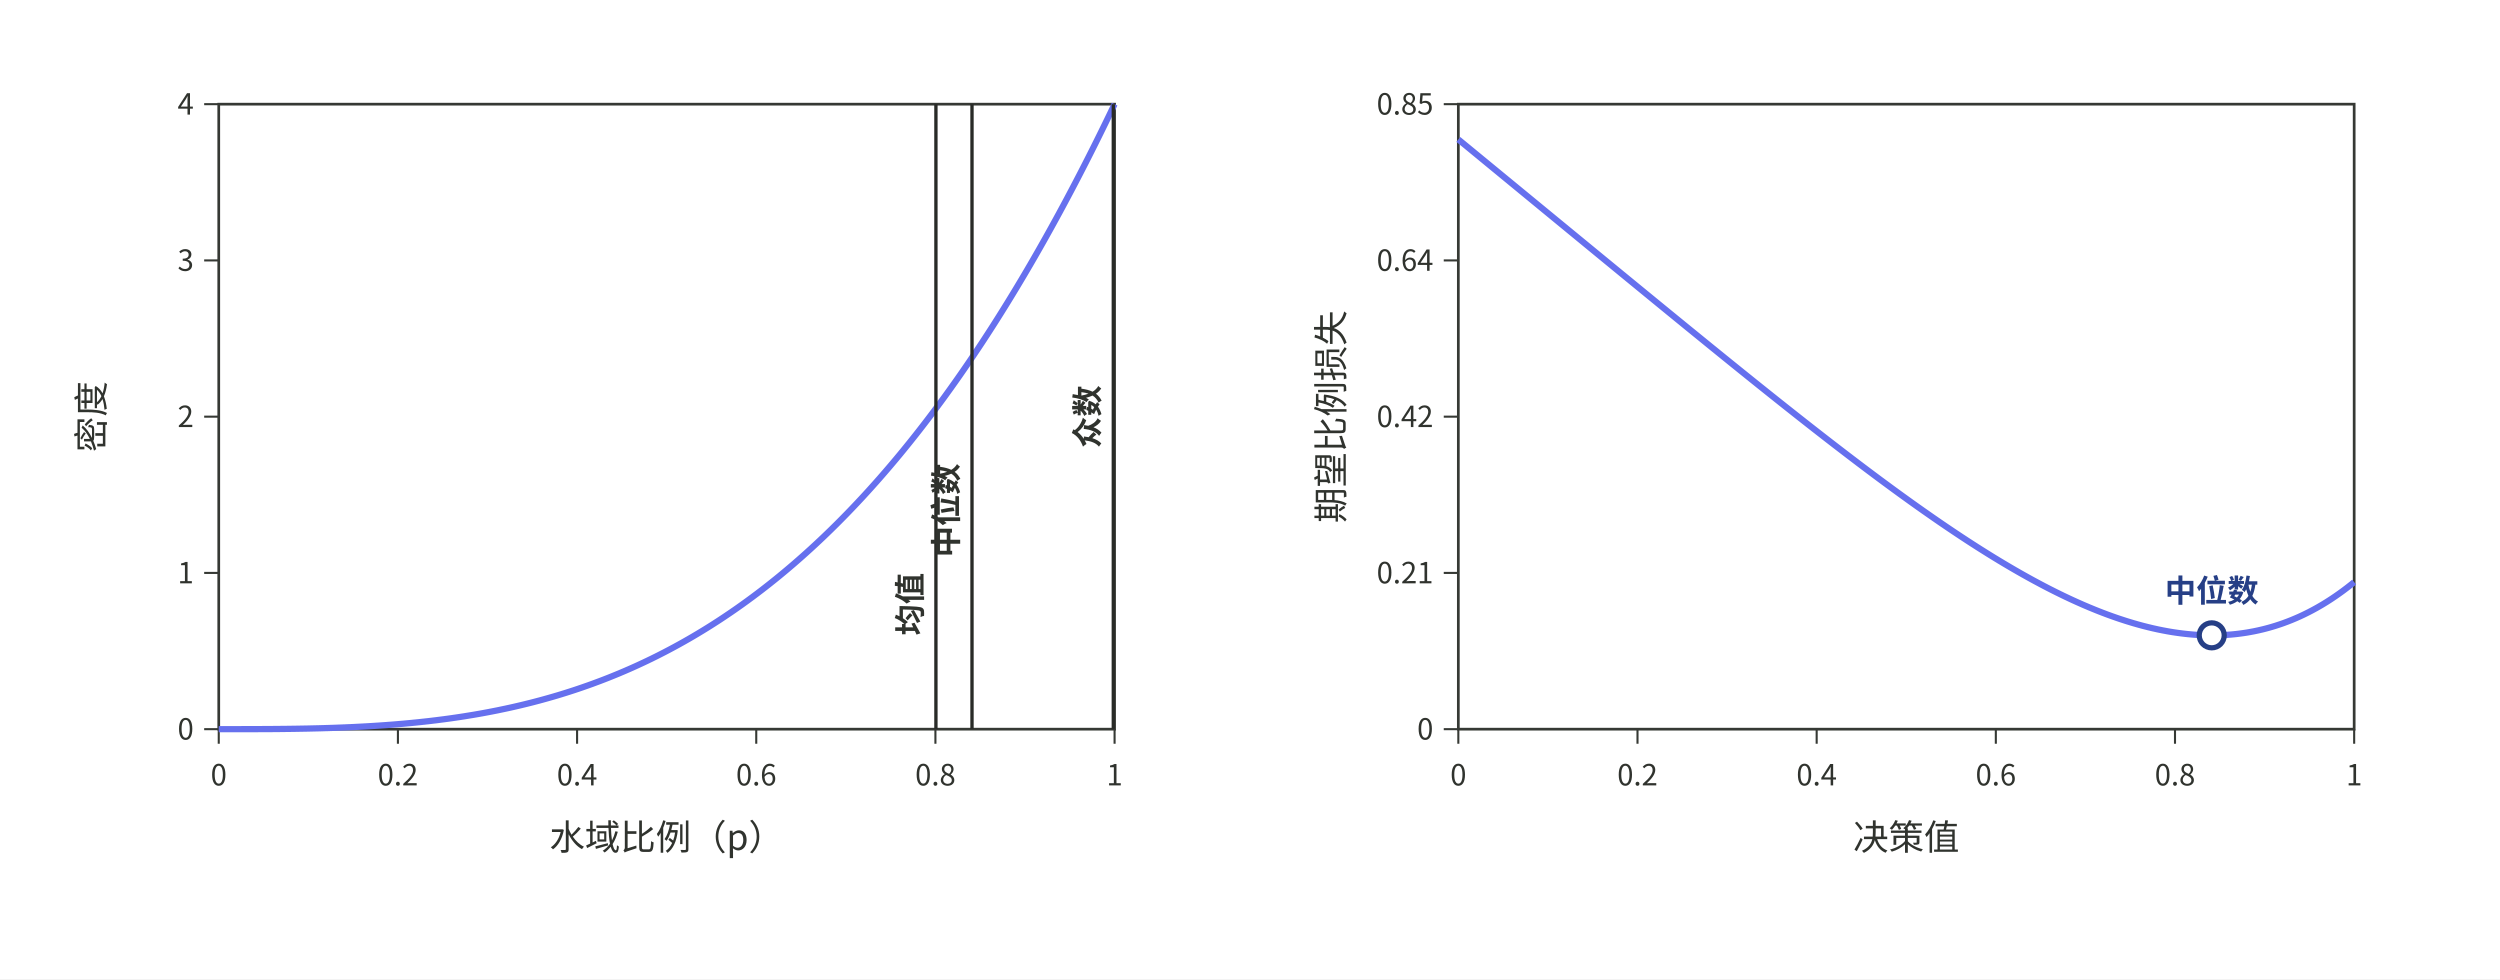
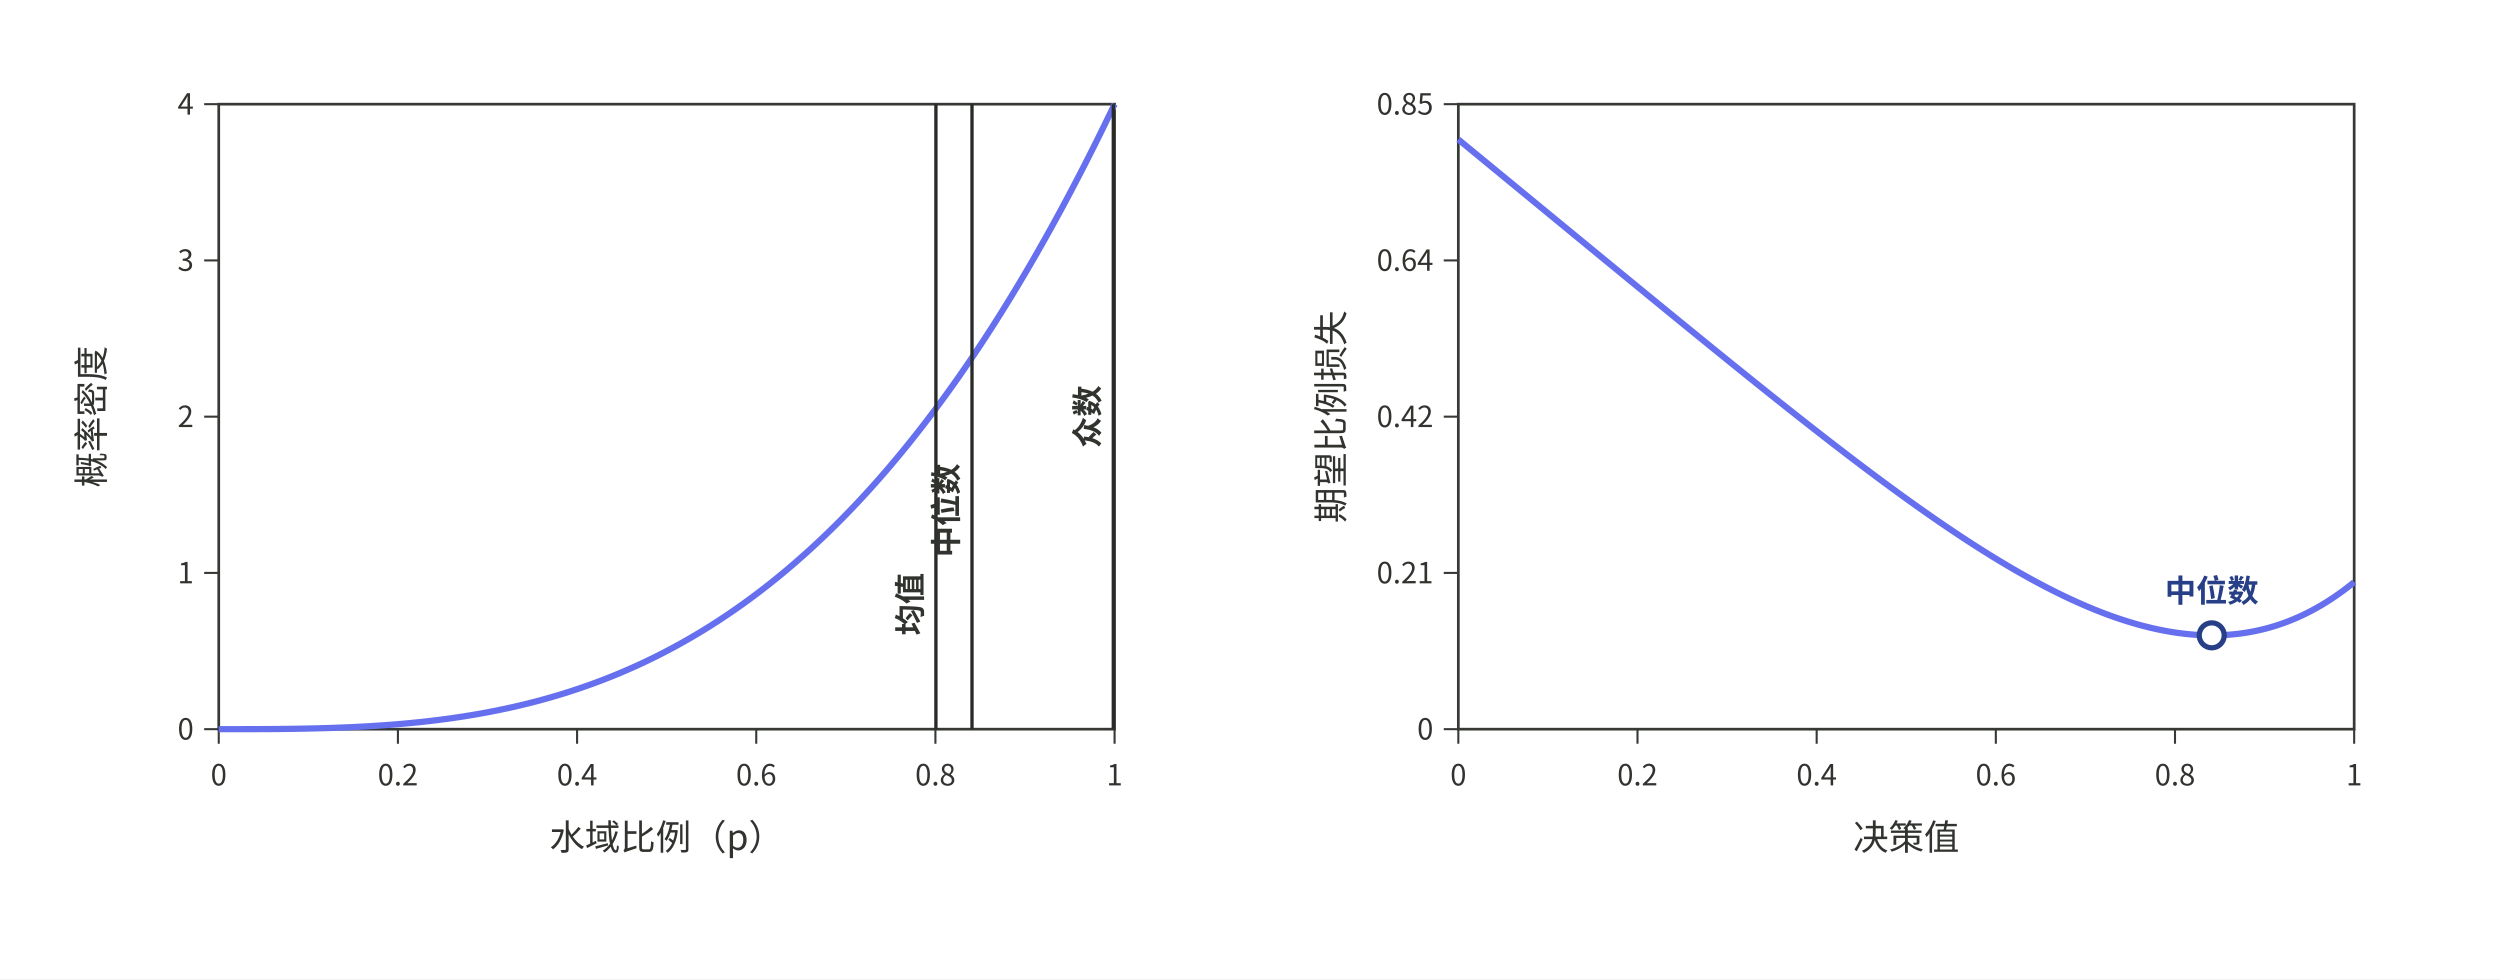
<svg xmlns="http://www.w3.org/2000/svg" width="1200" height="470" viewBox="0 0 1200 470" role="img">
  <rect width="100%" height="100%" fill="#ffffff" />
  <rect x="105" y="50" width="430" height="300" fill="#fff" stroke="#363934" stroke-width="1.3" />
  <line x1="105" y1="350" x2="105" y2="357" stroke="#363934" />
  <text x="105" y="377" text-anchor="middle" font-family="-apple-system,BlinkMacSystemFont,PingFang SC,Noto Sans CJK SC,sans-serif" font-size="14" fill="#30332e">0</text>
  <line x1="191" y1="350" x2="191" y2="357" stroke="#363934" />
  <text x="191" y="377" text-anchor="middle" font-family="-apple-system,BlinkMacSystemFont,PingFang SC,Noto Sans CJK SC,sans-serif" font-size="14" fill="#30332e">0.2</text>
  <line x1="277" y1="350" x2="277" y2="357" stroke="#363934" />
  <text x="277" y="377" text-anchor="middle" font-family="-apple-system,BlinkMacSystemFont,PingFang SC,Noto Sans CJK SC,sans-serif" font-size="14" fill="#30332e">0.4</text>
  <line x1="363" y1="350" x2="363" y2="357" stroke="#363934" />
  <text x="363" y="377" text-anchor="middle" font-family="-apple-system,BlinkMacSystemFont,PingFang SC,Noto Sans CJK SC,sans-serif" font-size="14" fill="#30332e">0.6</text>
  <line x1="449" y1="350" x2="449" y2="357" stroke="#363934" />
  <text x="449" y="377" text-anchor="middle" font-family="-apple-system,BlinkMacSystemFont,PingFang SC,Noto Sans CJK SC,sans-serif" font-size="14" fill="#30332e">0.8</text>
  <line x1="535" y1="350" x2="535" y2="357" stroke="#363934" />
  <text x="535" y="377" text-anchor="middle" font-family="-apple-system,BlinkMacSystemFont,PingFang SC,Noto Sans CJK SC,sans-serif" font-size="14" fill="#30332e">1</text>
  <line x1="98" y1="350" x2="105" y2="350" stroke="#363934" />
  <text x="93" y="355" text-anchor="end" font-family="-apple-system,BlinkMacSystemFont,PingFang SC,Noto Sans CJK SC,sans-serif" font-size="14" fill="#30332e">0</text>
  <line x1="98" y1="275" x2="105" y2="275" stroke="#363934" />
  <text x="93" y="280" text-anchor="end" font-family="-apple-system,BlinkMacSystemFont,PingFang SC,Noto Sans CJK SC,sans-serif" font-size="14" fill="#30332e">1</text>
  <line x1="98" y1="200" x2="105" y2="200" stroke="#363934" />
  <text x="93" y="205" text-anchor="end" font-family="-apple-system,BlinkMacSystemFont,PingFang SC,Noto Sans CJK SC,sans-serif" font-size="14" fill="#30332e">2</text>
  <line x1="98" y1="125" x2="105" y2="125" stroke="#363934" />
  <text x="93" y="130" text-anchor="end" font-family="-apple-system,BlinkMacSystemFont,PingFang SC,Noto Sans CJK SC,sans-serif" font-size="14" fill="#30332e">3</text>
  <line x1="98" y1="50" x2="105" y2="50" stroke="#363934" />
  <text x="93" y="55" text-anchor="end" font-family="-apple-system,BlinkMacSystemFont,PingFang SC,Noto Sans CJK SC,sans-serif" font-size="14" fill="#30332e">4</text>
  <text x="320" y="408" text-anchor="middle" font-family="-apple-system,BlinkMacSystemFont,PingFang SC,Noto Sans CJK SC,sans-serif" font-size="17" fill="#30332e">水域比例（p）</text>
-   <text x="50" y="200" transform="rotate(-90 50 200)" text-anchor="middle" font-family="-apple-system,BlinkMacSystemFont,PingFang SC,Noto Sans CJK SC,sans-serif" font-size="17" fill="#30332e">密度</text>
+   <text x="50" y="200" transform="rotate(-90 50 200)" text-anchor="middle" font-family="-apple-system,BlinkMacSystemFont,PingFang SC,Noto Sans CJK SC,sans-serif" font-size="17" fill="#30332e">概率密度</text>
  <path d="M105 350 L105.43 350 L105.86 350 L106.29 350 L106.72 350 L107.15 350 L107.58 350 L108.01 350 L108.44 350 L108.87 350 L109.3 350 L109.73 350 L110.16 350 L110.59 350 L111.02 350 L111.45 350 L111.88 350 L112.31 350 L112.74 350 L113.17 350 L113.6 350 L114.03 350 L114.46 350 L114.89 350 L115.32 350 L115.75 350 L116.18 349.99 L116.61 349.99 L117.04 349.99 L117.47 349.99 L117.9 349.99 L118.33 349.99 L118.76 349.99 L119.19 349.99 L119.62 349.99 L120.05 349.99 L120.48 349.99 L120.91 349.98 L121.34 349.98 L121.77 349.98 L122.2 349.98 L122.63 349.98 L123.06 349.98 L123.49 349.98 L123.92 349.97 L124.35 349.97 L124.78 349.97 L125.21 349.97 L125.64 349.97 L126.07 349.96 L126.5 349.96 L126.93 349.96 L127.36 349.96 L127.79 349.96 L128.22 349.95 L128.65 349.95 L129.08 349.95 L129.51 349.94 L129.94 349.94 L130.37 349.94 L130.8 349.94 L131.23 349.93 L131.66 349.93 L132.09 349.92 L132.52 349.92 L132.95 349.92 L133.38 349.91 L133.81 349.91 L134.24 349.91 L134.67 349.9 L135.1 349.9 L135.53 349.89 L135.96 349.89 L136.39 349.88 L136.82 349.88 L137.25 349.87 L137.68 349.87 L138.11 349.86 L138.54 349.86 L138.97 349.85 L139.4 349.85 L139.83 349.84 L140.26 349.83 L140.69 349.83 L141.12 349.82 L141.55 349.82 L141.98 349.81 L142.41 349.8 L142.84 349.8 L143.27 349.79 L143.7 349.78 L144.13 349.77 L144.56 349.77 L144.99 349.76 L145.42 349.75 L145.85 349.74 L146.28 349.73 L146.71 349.73 L147.14 349.72 L147.57 349.71 L148 349.7 L148.43 349.69 L148.86 349.68 L149.29 349.67 L149.72 349.66 L150.15 349.65 L150.58 349.64 L151.01 349.63 L151.44 349.62 L151.87 349.61 L152.3 349.6 L152.73 349.59 L153.16 349.58 L153.59 349.57 L154.02 349.56 L154.45 349.54 L154.88 349.53 L155.31 349.52 L155.74 349.51 L156.17 349.49 L156.6 349.48 L157.03 349.47 L157.46 349.46 L157.89 349.44 L158.32 349.43 L158.75 349.41 L159.18 349.4 L159.61 349.39 L160.04 349.37 L160.47 349.36 L160.9 349.34 L161.33 349.33 L161.76 349.31 L162.19 349.29 L162.62 349.28 L163.05 349.26 L163.48 349.25 L163.91 349.23 L164.34 349.21 L164.77 349.19 L165.2 349.18 L165.63 349.16 L166.06 349.14 L166.49 349.12 L166.92 349.1 L167.35 349.09 L167.78 349.07 L168.21 349.05 L168.64 349.03 L169.07 349.01 L169.5 348.99 L169.93 348.97 L170.36 348.95 L170.79 348.93 L171.22 348.9 L171.65 348.88 L172.08 348.86 L172.51 348.84 L172.94 348.82 L173.37 348.79 L173.8 348.77 L174.23 348.75 L174.66 348.72 L175.09 348.7 L175.52 348.68 L175.95 348.65 L176.38 348.63 L176.81 348.6 L177.24 348.58 L177.67 348.55 L178.1 348.53 L178.53 348.5 L178.96 348.47 L179.39 348.45 L179.82 348.42 L180.25 348.39 L180.68 348.36 L181.11 348.34 L181.54 348.31 L181.97 348.28 L182.4 348.25 L182.83 348.22 L183.26 348.19 L183.69 348.16 L184.12 348.13 L184.55 348.1 L184.98 348.07 L185.41 348.04 L185.84 348.01 L186.27 347.97 L186.7 347.94 L187.13 347.91 L187.56 347.88 L187.99 347.84 L188.42 347.81 L188.85 347.78 L189.28 347.74 L189.71 347.71 L190.14 347.67 L190.57 347.64 L191 347.6 L191.43 347.56 L191.86 347.53 L192.29 347.49 L192.72 347.45 L193.15 347.42 L193.58 347.38 L194.01 347.34 L194.44 347.3 L194.87 347.26 L195.3 347.22 L195.73 347.18 L196.16 347.14 L196.59 347.1 L197.02 347.06 L197.45 347.02 L197.88 346.98 L198.31 346.93 L198.74 346.89 L199.17 346.85 L199.6 346.81 L200.03 346.76 L200.46 346.72 L200.89 346.67 L201.32 346.63 L201.75 346.58 L202.18 346.54 L202.61 346.49 L203.04 346.44 L203.47 346.4 L203.9 346.35 L204.33 346.3 L204.76 346.25 L205.19 346.21 L205.62 346.16 L206.05 346.11 L206.48 346.06 L206.91 346.01 L207.34 345.96 L207.77 345.9 L208.2 345.85 L208.63 345.8 L209.06 345.75 L209.49 345.7 L209.92 345.64 L210.35 345.59 L210.78 345.53 L211.21 345.48 L211.64 345.42 L212.07 345.37 L212.5 345.31 L212.93 345.26 L213.36 345.2 L213.79 345.14 L214.22 345.08 L214.65 345.03 L215.08 344.97 L215.51 344.91 L215.94 344.85 L216.37 344.79 L216.8 344.73 L217.23 344.67 L217.66 344.6 L218.09 344.54 L218.52 344.48 L218.95 344.42 L219.38 344.35 L219.81 344.29 L220.24 344.23 L220.67 344.16 L221.1 344.1 L221.53 344.03 L221.96 343.96 L222.39 343.9 L222.82 343.83 L223.25 343.76 L223.68 343.69 L224.11 343.62 L224.54 343.55 L224.97 343.48 L225.4 343.41 L225.83 343.34 L226.26 343.27 L226.69 343.2 L227.12 343.13 L227.55 343.06 L227.98 342.98 L228.41 342.91 L228.84 342.83 L229.27 342.76 L229.7 342.68 L230.13 342.61 L230.56 342.53 L230.99 342.45 L231.42 342.38 L231.85 342.3 L232.28 342.22 L232.71 342.14 L233.14 342.06 L233.57 341.98 L234 341.9 L234.43 341.82 L234.86 341.74 L235.29 341.65 L235.72 341.57 L236.15 341.49 L236.58 341.4 L237.01 341.32 L237.44 341.23 L237.87 341.15 L238.3 341.06 L238.73 340.98 L239.16 340.89 L239.59 340.8 L240.02 340.71 L240.45 340.62 L240.88 340.53 L241.31 340.44 L241.74 340.35 L242.17 340.26 L242.6 340.17 L243.03 340.08 L243.46 339.98 L243.89 339.89 L244.32 339.8 L244.75 339.7 L245.18 339.61 L245.61 339.51 L246.04 339.41 L246.47 339.32 L246.9 339.22 L247.33 339.12 L247.76 339.02 L248.19 338.92 L248.62 338.82 L249.05 338.72 L249.48 338.62 L249.91 338.52 L250.34 338.42 L250.77 338.31 L251.2 338.21 L251.63 338.1 L252.06 338 L252.49 337.89 L252.92 337.79 L253.35 337.68 L253.78 337.57 L254.21 337.47 L254.64 337.36 L255.07 337.25 L255.5 337.14 L255.93 337.03 L256.36 336.92 L256.79 336.8 L257.22 336.69 L257.65 336.58 L258.08 336.46 L258.51 336.35 L258.94 336.24 L259.37 336.12 L259.8 336 L260.23 335.89 L260.66 335.77 L261.09 335.65 L261.52 335.53 L261.95 335.41 L262.38 335.29 L262.81 335.17 L263.24 335.05 L263.67 334.93 L264.1 334.8 L264.53 334.68 L264.96 334.56 L265.39 334.43 L265.82 334.31 L266.25 334.18 L266.68 334.05 L267.11 333.93 L267.54 333.8 L267.97 333.67 L268.4 333.54 L268.83 333.41 L269.26 333.28 L269.69 333.15 L270.12 333.01 L270.55 332.88 L270.98 332.75 L271.41 332.61 L271.84 332.48 L272.27 332.34 L272.7 332.2 L273.13 332.07 L273.56 331.93 L273.99 331.79 L274.42 331.65 L274.85 331.51 L275.28 331.37 L275.71 331.23 L276.14 331.09 L276.57 330.94 L277 330.8 L277.43 330.66 L277.86 330.51 L278.29 330.36 L278.72 330.22 L279.15 330.07 L279.58 329.92 L280.01 329.77 L280.44 329.62 L280.87 329.47 L281.3 329.32 L281.73 329.17 L282.16 329.02 L282.59 328.87 L283.02 328.71 L283.45 328.56 L283.88 328.4 L284.31 328.25 L284.74 328.09 L285.17 327.93 L285.6 327.77 L286.03 327.61 L286.46 327.45 L286.89 327.29 L287.32 327.13 L287.75 326.97 L288.18 326.81 L288.61 326.64 L289.04 326.48 L289.47 326.31 L289.9 326.15 L290.33 325.98 L290.76 325.81 L291.19 325.65 L291.62 325.48 L292.05 325.31 L292.48 325.14 L292.91 324.96 L293.34 324.79 L293.77 324.62 L294.2 324.44 L294.63 324.27 L295.06 324.09 L295.49 323.92 L295.92 323.74 L296.35 323.56 L296.78 323.39 L297.21 323.21 L297.64 323.03 L298.07 322.84 L298.5 322.66 L298.93 322.48 L299.36 322.3 L299.79 322.11 L300.22 321.93 L300.65 321.74 L301.08 321.55 L301.51 321.37 L301.94 321.18 L302.37 320.99 L302.8 320.8 L303.23 320.61 L303.66 320.42 L304.09 320.22 L304.52 320.03 L304.95 319.84 L305.38 319.64 L305.81 319.45 L306.24 319.25 L306.67 319.05 L307.1 318.85 L307.53 318.65 L307.96 318.45 L308.39 318.25 L308.82 318.05 L309.25 317.85 L309.68 317.64 L310.11 317.44 L310.54 317.24 L310.97 317.03 L311.4 316.82 L311.83 316.61 L312.26 316.41 L312.69 316.2 L313.12 315.99 L313.55 315.77 L313.98 315.56 L314.41 315.35 L314.84 315.14 L315.27 314.92 L315.7 314.71 L316.13 314.49 L316.56 314.27 L316.99 314.05 L317.42 313.83 L317.85 313.61 L318.28 313.39 L318.71 313.17 L319.14 312.95 L319.57 312.72 L320 312.5 L320.43 312.27 L320.86 312.05 L321.29 311.82 L321.72 311.59 L322.15 311.36 L322.58 311.13 L323.01 310.9 L323.44 310.67 L323.87 310.44 L324.3 310.2 L324.73 309.97 L325.16 309.73 L325.59 309.5 L326.02 309.26 L326.45 309.02 L326.88 308.78 L327.31 308.54 L327.74 308.3 L328.17 308.06 L328.6 307.82 L329.03 307.57 L329.46 307.33 L329.89 307.08 L330.32 306.84 L330.75 306.59 L331.18 306.34 L331.61 306.09 L332.04 305.84 L332.47 305.59 L332.9 305.34 L333.33 305.08 L333.76 304.83 L334.19 304.57 L334.62 304.32 L335.05 304.06 L335.48 303.8 L335.91 303.54 L336.34 303.28 L336.77 303.02 L337.2 302.76 L337.63 302.5 L338.06 302.23 L338.49 301.97 L338.92 301.7 L339.35 301.44 L339.78 301.17 L340.21 300.9 L340.64 300.63 L341.07 300.36 L341.5 300.09 L341.93 299.81 L342.36 299.54 L342.79 299.27 L343.22 298.99 L343.65 298.71 L344.08 298.44 L344.51 298.16 L344.94 297.88 L345.37 297.6 L345.8 297.32 L346.23 297.03 L346.66 296.75 L347.09 296.46 L347.52 296.18 L347.95 295.89 L348.38 295.6 L348.81 295.31 L349.24 295.02 L349.67 294.73 L350.1 294.44 L350.53 294.15 L350.96 293.86 L351.39 293.56 L351.82 293.26 L352.25 292.97 L352.68 292.67 L353.11 292.37 L353.54 292.07 L353.97 291.77 L354.4 291.47 L354.83 291.16 L355.26 290.86 L355.69 290.55 L356.12 290.25 L356.55 289.94 L356.98 289.63 L357.41 289.32 L357.84 289.01 L358.27 288.7 L358.7 288.39 L359.13 288.07 L359.56 287.76 L359.99 287.44 L360.42 287.12 L360.85 286.81 L361.28 286.49 L361.71 286.17 L362.14 285.85 L362.57 285.52 L363 285.2 L363.43 284.88 L363.86 284.55 L364.29 284.22 L364.72 283.9 L365.15 283.57 L365.58 283.24 L366.01 282.91 L366.44 282.57 L366.87 282.24 L367.3 281.91 L367.73 281.57 L368.16 281.23 L368.59 280.9 L369.02 280.56 L369.45 280.22 L369.88 279.88 L370.31 279.53 L370.74 279.19 L371.17 278.85 L371.6 278.5 L372.03 278.16 L372.46 277.81 L372.89 277.46 L373.32 277.11 L373.75 276.76 L374.18 276.41 L374.61 276.05 L375.04 275.7 L375.47 275.34 L375.9 274.99 L376.33 274.63 L376.76 274.27 L377.19 273.91 L377.62 273.55 L378.05 273.19 L378.48 272.82 L378.91 272.46 L379.34 272.09 L379.77 271.72 L380.2 271.36 L380.63 270.99 L381.06 270.62 L381.49 270.25 L381.92 269.87 L382.35 269.5 L382.78 269.12 L383.21 268.75 L383.64 268.37 L384.07 267.99 L384.5 267.61 L384.93 267.23 L385.36 266.85 L385.79 266.47 L386.22 266.08 L386.65 265.7 L387.08 265.31 L387.51 264.92 L387.94 264.53 L388.37 264.14 L388.8 263.75 L389.23 263.36 L389.66 262.96 L390.09 262.57 L390.52 262.17 L390.95 261.78 L391.38 261.38 L391.81 260.98 L392.24 260.58 L392.67 260.17 L393.1 259.77 L393.53 259.37 L393.96 258.96 L394.39 258.55 L394.82 258.15 L395.25 257.74 L395.68 257.33 L396.11 256.91 L396.54 256.5 L396.97 256.09 L397.4 255.67 L397.83 255.25 L398.26 254.84 L398.69 254.42 L399.12 254 L399.55 253.57 L399.98 253.15 L400.41 252.73 L400.84 252.3 L401.27 251.88 L401.7 251.45 L402.13 251.02 L402.56 250.59 L402.99 250.16 L403.42 249.72 L403.85 249.29 L404.28 248.85 L404.71 248.42 L405.14 247.98 L405.57 247.54 L406 247.1 L406.43 246.66 L406.86 246.22 L407.29 245.77 L407.72 245.33 L408.15 244.88 L408.58 244.43 L409.01 243.98 L409.44 243.53 L409.87 243.08 L410.3 242.63 L410.73 242.17 L411.16 241.72 L411.59 241.26 L412.02 240.8 L412.45 240.34 L412.88 239.88 L413.31 239.42 L413.74 238.96 L414.17 238.49 L414.6 238.03 L415.03 237.56 L415.46 237.09 L415.89 236.62 L416.32 236.15 L416.75 235.68 L417.18 235.2 L417.61 234.73 L418.04 234.25 L418.47 233.77 L418.9 233.29 L419.33 232.81 L419.76 232.33 L420.19 231.85 L420.62 231.37 L421.05 230.88 L421.48 230.39 L421.91 229.91 L422.34 229.42 L422.77 228.92 L423.2 228.43 L423.63 227.94 L424.06 227.44 L424.49 226.95 L424.92 226.45 L425.35 225.95 L425.78 225.45 L426.21 224.95 L426.64 224.45 L427.07 223.94 L427.5 223.44 L427.93 222.93 L428.36 222.42 L428.79 221.91 L429.22 221.4 L429.65 220.89 L430.08 220.38 L430.51 219.86 L430.94 219.34 L431.37 218.83 L431.8 218.31 L432.23 217.79 L432.66 217.26 L433.09 216.74 L433.52 216.22 L433.95 215.69 L434.38 215.16 L434.81 214.63 L435.24 214.1 L435.67 213.57 L436.1 213.04 L436.53 212.51 L436.96 211.97 L437.39 211.43 L437.82 210.89 L438.25 210.35 L438.68 209.81 L439.11 209.27 L439.54 208.73 L439.97 208.18 L440.4 207.63 L440.83 207.09 L441.26 206.54 L441.69 205.99 L442.12 205.43 L442.55 204.88 L442.98 204.32 L443.41 203.77 L443.84 203.21 L444.27 202.65 L444.7 202.09 L445.13 201.53 L445.56 200.96 L445.99 200.4 L446.42 199.83 L446.85 199.26 L447.28 198.69 L447.71 198.12 L448.14 197.55 L448.57 196.98 L449 196.4 L449.43 195.82 L449.86 195.25 L450.29 194.67 L450.72 194.08 L451.15 193.5 L451.58 192.92 L452.01 192.33 L452.44 191.75 L452.87 191.16 L453.3 190.57 L453.73 189.98 L454.16 189.38 L454.59 188.79 L455.02 188.19 L455.45 187.6 L455.88 187 L456.31 186.4 L456.74 185.8 L457.17 185.19 L457.6 184.59 L458.03 183.98 L458.46 183.38 L458.89 182.77 L459.32 182.16 L459.75 181.55 L460.18 180.93 L460.61 180.32 L461.04 179.7 L461.47 179.08 L461.9 178.46 L462.33 177.84 L462.76 177.22 L463.19 176.6 L463.62 175.97 L464.05 175.35 L464.48 174.72 L464.91 174.09 L465.34 173.46 L465.77 172.82 L466.2 172.19 L466.63 171.55 L467.06 170.92 L467.49 170.28 L467.92 169.64 L468.35 168.99 L468.78 168.35 L469.21 167.71 L469.64 167.06 L470.07 166.41 L470.5 165.76 L470.93 165.11 L471.36 164.46 L471.79 163.8 L472.22 163.15 L472.65 162.49 L473.08 161.83 L473.51 161.17 L473.94 160.51 L474.37 159.85 L474.8 159.18 L475.23 158.52 L475.66 157.85 L476.09 157.18 L476.52 156.51 L476.95 155.84 L477.38 155.16 L477.81 154.49 L478.24 153.81 L478.67 153.13 L479.1 152.45 L479.53 151.77 L479.96 151.08 L480.39 150.4 L480.82 149.71 L481.25 149.02 L481.68 148.33 L482.11 147.64 L482.54 146.95 L482.97 146.25 L483.4 145.56 L483.83 144.86 L484.26 144.16 L484.69 143.46 L485.12 142.76 L485.55 142.05 L485.98 141.35 L486.41 140.64 L486.84 139.93 L487.27 139.22 L487.7 138.51 L488.13 137.8 L488.56 137.08 L488.99 136.36 L489.42 135.64 L489.85 134.92 L490.28 134.2 L490.71 133.48 L491.14 132.75 L491.57 132.03 L492 131.3 L492.43 130.57 L492.86 129.84 L493.29 129.11 L493.72 128.37 L494.15 127.63 L494.58 126.9 L495.01 126.16 L495.44 125.42 L495.87 124.67 L496.3 123.93 L496.73 123.18 L497.16 122.43 L497.59 121.69 L498.02 120.93 L498.45 120.18 L498.88 119.43 L499.31 118.67 L499.74 117.91 L500.17 117.15 L500.6 116.39 L501.03 115.63 L501.46 114.87 L501.89 114.1 L502.32 113.33 L502.75 112.56 L503.18 111.79 L503.61 111.02 L504.04 110.25 L504.47 109.47 L504.9 108.69 L505.33 107.91 L505.76 107.13 L506.19 106.35 L506.62 105.57 L507.05 104.78 L507.48 103.99 L507.91 103.2 L508.34 102.41 L508.77 101.62 L509.2 100.82 L509.63 100.03 L510.06 99.23 L510.49 98.43 L510.92 97.63 L511.35 96.83 L511.78 96.02 L512.21 95.22 L512.64 94.41 L513.07 93.6 L513.5 92.79 L513.93 91.97 L514.36 91.16 L514.79 90.34 L515.22 89.52 L515.65 88.7 L516.08 87.88 L516.51 87.06 L516.94 86.23 L517.37 85.41 L517.8 84.58 L518.23 83.75 L518.66 82.92 L519.09 82.08 L519.52 81.25 L519.95 80.41 L520.38 79.57 L520.81 78.73 L521.24 77.89 L521.67 77.04 L522.1 76.2 L522.53 75.35 L522.96 74.5 L523.39 73.65 L523.82 72.8 L524.25 71.94 L524.68 71.09 L525.11 70.23 L525.54 69.37 L525.97 68.51 L526.4 67.64 L526.83 66.78 L527.26 65.91 L527.69 65.04 L528.12 64.17 L528.55 63.3 L528.98 62.42 L529.41 61.55 L529.84 60.67 L530.27 59.79 L530.7 58.91 L531.13 58.03 L531.56 57.14 L531.99 56.26 L532.42 55.37 L532.85 54.48 L533.28 53.59 L533.71 52.69 L534.14 51.8 L534.57 50.9 L535 50" fill="none" stroke="#6670ee" stroke-width="3" />
  <line x1="449.24" y1="50" x2="449.24" y2="350" stroke="#292b27" stroke-width="1.6" />
  <text x="442.24" y="290" transform="rotate(-90 442.24 290)" text-anchor="middle" font-family="-apple-system,BlinkMacSystemFont,PingFang SC,Noto Sans CJK SC,sans-serif" font-size="15" font-weight="700" fill="#30332e">均值</text>
  <line x1="466.56" y1="50" x2="466.56" y2="350" stroke="#292b27" stroke-width="1.6" />
  <text x="459.56" y="245" transform="rotate(-90 459.56 245)" text-anchor="middle" font-family="-apple-system,BlinkMacSystemFont,PingFang SC,Noto Sans CJK SC,sans-serif" font-size="15" font-weight="700" fill="#30332e">中位数</text>
  <line x1="534.38" y1="50" x2="534.38" y2="350" stroke="#292b27" stroke-width="1.6" />
  <text x="527.38" y="200" transform="rotate(-90 527.38 200)" text-anchor="middle" font-family="-apple-system,BlinkMacSystemFont,PingFang SC,Noto Sans CJK SC,sans-serif" font-size="15" font-weight="700" fill="#30332e">众数</text>
  <rect x="700" y="50" width="430" height="300" fill="#fff" stroke="#363934" stroke-width="1.3" />
  <line x1="700" y1="350" x2="700" y2="357" stroke="#363934" />
  <text x="700" y="377" text-anchor="middle" font-family="-apple-system,BlinkMacSystemFont,PingFang SC,Noto Sans CJK SC,sans-serif" font-size="14" fill="#30332e">0</text>
  <line x1="786" y1="350" x2="786" y2="357" stroke="#363934" />
  <text x="786" y="377" text-anchor="middle" font-family="-apple-system,BlinkMacSystemFont,PingFang SC,Noto Sans CJK SC,sans-serif" font-size="14" fill="#30332e">0.2</text>
  <line x1="872" y1="350" x2="872" y2="357" stroke="#363934" />
  <text x="872" y="377" text-anchor="middle" font-family="-apple-system,BlinkMacSystemFont,PingFang SC,Noto Sans CJK SC,sans-serif" font-size="14" fill="#30332e">0.4</text>
  <line x1="958" y1="350" x2="958" y2="357" stroke="#363934" />
  <text x="958" y="377" text-anchor="middle" font-family="-apple-system,BlinkMacSystemFont,PingFang SC,Noto Sans CJK SC,sans-serif" font-size="14" fill="#30332e">0.6</text>
  <line x1="1044" y1="350" x2="1044" y2="357" stroke="#363934" />
  <text x="1044" y="377" text-anchor="middle" font-family="-apple-system,BlinkMacSystemFont,PingFang SC,Noto Sans CJK SC,sans-serif" font-size="14" fill="#30332e">0.8</text>
  <line x1="1130" y1="350" x2="1130" y2="357" stroke="#363934" />
  <text x="1130" y="377" text-anchor="middle" font-family="-apple-system,BlinkMacSystemFont,PingFang SC,Noto Sans CJK SC,sans-serif" font-size="14" fill="#30332e">1</text>
  <line x1="693" y1="350" x2="700" y2="350" stroke="#363934" />
  <text x="688" y="355" text-anchor="end" font-family="-apple-system,BlinkMacSystemFont,PingFang SC,Noto Sans CJK SC,sans-serif" font-size="14" fill="#30332e">0</text>
  <line x1="693" y1="275" x2="700" y2="275" stroke="#363934" />
  <text x="688" y="280" text-anchor="end" font-family="-apple-system,BlinkMacSystemFont,PingFang SC,Noto Sans CJK SC,sans-serif" font-size="14" fill="#30332e">0.21</text>
  <line x1="693" y1="200" x2="700" y2="200" stroke="#363934" />
  <text x="688" y="205" text-anchor="end" font-family="-apple-system,BlinkMacSystemFont,PingFang SC,Noto Sans CJK SC,sans-serif" font-size="14" fill="#30332e">0.42</text>
  <line x1="693" y1="125" x2="700" y2="125" stroke="#363934" />
  <text x="688" y="130" text-anchor="end" font-family="-apple-system,BlinkMacSystemFont,PingFang SC,Noto Sans CJK SC,sans-serif" font-size="14" fill="#30332e">0.64</text>
  <line x1="693" y1="50" x2="700" y2="50" stroke="#363934" />
  <text x="688" y="55" text-anchor="end" font-family="-apple-system,BlinkMacSystemFont,PingFang SC,Noto Sans CJK SC,sans-serif" font-size="14" fill="#30332e">0.85</text>
  <text x="915" y="408" text-anchor="middle" font-family="-apple-system,BlinkMacSystemFont,PingFang SC,Noto Sans CJK SC,sans-serif" font-size="17" fill="#30332e">决策值</text>
  <text x="645" y="200" transform="rotate(-90 645 200)" text-anchor="middle" font-family="-apple-system,BlinkMacSystemFont,PingFang SC,Noto Sans CJK SC,sans-serif" font-size="17" fill="#30332e">期望比例损失</text>
  <path d="M700 66.94 L700.43 67.29 L700.86 67.65 L701.29 68 L701.72 68.36 L702.15 68.71 L702.58 69.06 L703.01 69.42 L703.44 69.77 L703.87 70.12 L704.3 70.48 L704.73 70.83 L705.16 71.18 L705.59 71.54 L706.02 71.89 L706.45 72.25 L706.88 72.6 L707.31 72.95 L707.74 73.31 L708.17 73.66 L708.6 74.01 L709.03 74.37 L709.46 74.72 L709.89 75.07 L710.32 75.43 L710.75 75.78 L711.18 76.14 L711.61 76.49 L712.04 76.84 L712.47 77.2 L712.9 77.55 L713.33 77.9 L713.76 78.26 L714.19 78.61 L714.62 78.96 L715.05 79.32 L715.48 79.67 L715.91 80.03 L716.34 80.38 L716.77 80.73 L717.2 81.09 L717.63 81.44 L718.06 81.79 L718.49 82.15 L718.92 82.5 L719.35 82.85 L719.78 83.21 L720.21 83.56 L720.64 83.92 L721.07 84.27 L721.5 84.62 L721.93 84.98 L722.36 85.33 L722.79 85.68 L723.22 86.04 L723.65 86.39 L724.08 86.74 L724.51 87.1 L724.94 87.45 L725.37 87.81 L725.8 88.16 L726.23 88.51 L726.66 88.87 L727.09 89.22 L727.52 89.57 L727.95 89.93 L728.38 90.28 L728.81 90.63 L729.24 90.99 L729.67 91.34 L730.1 91.7 L730.53 92.05 L730.96 92.4 L731.39 92.76 L731.82 93.11 L732.25 93.46 L732.68 93.82 L733.11 94.17 L733.54 94.52 L733.97 94.88 L734.4 95.23 L734.83 95.59 L735.26 95.94 L735.69 96.29 L736.12 96.65 L736.55 97 L736.98 97.35 L737.41 97.71 L737.84 98.06 L738.27 98.41 L738.7 98.77 L739.13 99.12 L739.56 99.48 L739.99 99.83 L740.42 100.18 L740.85 100.54 L741.28 100.89 L741.71 101.24 L742.14 101.6 L742.57 101.95 L743 102.3 L743.43 102.66 L743.86 103.01 L744.29 103.36 L744.72 103.72 L745.15 104.07 L745.58 104.43 L746.01 104.78 L746.44 105.13 L746.87 105.49 L747.3 105.84 L747.73 106.19 L748.16 106.55 L748.59 106.9 L749.02 107.25 L749.45 107.61 L749.88 107.96 L750.31 108.31 L750.74 108.67 L751.17 109.02 L751.6 109.37 L752.03 109.73 L752.46 110.08 L752.89 110.44 L753.32 110.79 L753.75 111.14 L754.18 111.5 L754.61 111.85 L755.04 112.2 L755.47 112.56 L755.9 112.91 L756.33 113.26 L756.76 113.62 L757.19 113.97 L757.62 114.32 L758.05 114.68 L758.48 115.03 L758.91 115.38 L759.34 115.74 L759.77 116.09 L760.2 116.44 L760.63 116.8 L761.06 117.15 L761.49 117.5 L761.92 117.86 L762.35 118.21 L762.78 118.56 L763.21 118.92 L763.64 119.27 L764.07 119.62 L764.5 119.98 L764.93 120.33 L765.36 120.68 L765.79 121.04 L766.22 121.39 L766.65 121.74 L767.08 122.1 L767.51 122.45 L767.94 122.8 L768.37 123.16 L768.8 123.51 L769.23 123.86 L769.66 124.22 L770.09 124.57 L770.52 124.92 L770.95 125.28 L771.38 125.63 L771.81 125.98 L772.24 126.33 L772.67 126.69 L773.1 127.04 L773.53 127.39 L773.96 127.75 L774.39 128.1 L774.82 128.45 L775.25 128.81 L775.68 129.16 L776.11 129.51 L776.54 129.86 L776.97 130.22 L777.4 130.57 L777.83 130.92 L778.26 131.28 L778.69 131.63 L779.12 131.98 L779.55 132.33 L779.98 132.69 L780.41 133.04 L780.84 133.39 L781.27 133.75 L781.7 134.1 L782.13 134.45 L782.56 134.8 L782.99 135.16 L783.42 135.51 L783.85 135.86 L784.28 136.21 L784.71 136.57 L785.14 136.92 L785.57 137.27 L786 137.63 L786.43 137.98 L786.86 138.33 L787.29 138.68 L787.72 139.03 L788.15 139.39 L788.58 139.74 L789.01 140.09 L789.44 140.44 L789.87 140.8 L790.3 141.15 L790.73 141.5 L791.16 141.85 L791.59 142.21 L792.02 142.56 L792.45 142.91 L792.88 143.26 L793.31 143.61 L793.74 143.97 L794.17 144.32 L794.6 144.67 L795.03 145.02 L795.46 145.37 L795.89 145.73 L796.32 146.08 L796.75 146.43 L797.18 146.78 L797.61 147.13 L798.04 147.49 L798.47 147.84 L798.9 148.19 L799.33 148.54 L799.76 148.89 L800.19 149.24 L800.62 149.6 L801.05 149.95 L801.48 150.3 L801.91 150.65 L802.34 151 L802.77 151.35 L803.2 151.7 L803.63 152.05 L804.06 152.41 L804.49 152.76 L804.92 153.11 L805.35 153.46 L805.78 153.81 L806.21 154.16 L806.64 154.51 L807.07 154.86 L807.5 155.21 L807.93 155.57 L808.36 155.92 L808.79 156.27 L809.22 156.62 L809.65 156.97 L810.08 157.32 L810.51 157.67 L810.94 158.02 L811.37 158.37 L811.8 158.72 L812.23 159.07 L812.66 159.42 L813.09 159.77 L813.52 160.12 L813.95 160.47 L814.38 160.82 L814.81 161.17 L815.24 161.52 L815.67 161.87 L816.1 162.22 L816.53 162.57 L816.96 162.92 L817.39 163.27 L817.82 163.62 L818.25 163.97 L818.68 164.32 L819.11 164.67 L819.54 165.02 L819.97 165.37 L820.4 165.72 L820.83 166.07 L821.26 166.42 L821.69 166.77 L822.12 167.12 L822.55 167.46 L822.98 167.81 L823.41 168.16 L823.84 168.51 L824.27 168.86 L824.7 169.21 L825.13 169.56 L825.56 169.91 L825.99 170.25 L826.42 170.6 L826.85 170.95 L827.28 171.3 L827.71 171.65 L828.14 172 L828.57 172.34 L829 172.69 L829.43 173.04 L829.86 173.39 L830.29 173.74 L830.72 174.08 L831.15 174.43 L831.58 174.78 L832.01 175.13 L832.44 175.47 L832.87 175.82 L833.3 176.17 L833.73 176.51 L834.16 176.86 L834.59 177.21 L835.02 177.56 L835.45 177.9 L835.88 178.25 L836.31 178.6 L836.74 178.94 L837.17 179.29 L837.6 179.63 L838.03 179.98 L838.46 180.33 L838.89 180.67 L839.32 181.02 L839.75 181.36 L840.18 181.71 L840.61 182.06 L841.04 182.4 L841.47 182.75 L841.9 183.09 L842.33 183.44 L842.76 183.78 L843.19 184.13 L843.62 184.47 L844.05 184.82 L844.48 185.16 L844.91 185.51 L845.34 185.85 L845.77 186.2 L846.2 186.54 L846.63 186.88 L847.06 187.23 L847.49 187.57 L847.92 187.92 L848.35 188.26 L848.78 188.6 L849.21 188.95 L849.64 189.29 L850.07 189.63 L850.5 189.98 L850.93 190.32 L851.36 190.66 L851.79 191 L852.22 191.35 L852.65 191.69 L853.08 192.03 L853.51 192.37 L853.94 192.72 L854.37 193.06 L854.8 193.4 L855.23 193.74 L855.66 194.08 L856.09 194.42 L856.52 194.77 L856.95 195.11 L857.38 195.45 L857.81 195.79 L858.24 196.13 L858.67 196.47 L859.1 196.81 L859.53 197.15 L859.96 197.49 L860.39 197.83 L860.82 198.17 L861.25 198.51 L861.68 198.85 L862.11 199.19 L862.54 199.53 L862.97 199.87 L863.4 200.21 L863.83 200.55 L864.26 200.89 L864.69 201.22 L865.12 201.56 L865.55 201.9 L865.98 202.24 L866.41 202.58 L866.84 202.91 L867.27 203.25 L867.7 203.59 L868.13 203.93 L868.56 204.26 L868.99 204.6 L869.42 204.94 L869.85 205.27 L870.28 205.61 L870.71 205.95 L871.14 206.28 L871.57 206.62 L872 206.95 L872.43 207.29 L872.86 207.62 L873.29 207.96 L873.72 208.29 L874.15 208.63 L874.58 208.96 L875.01 209.3 L875.44 209.63 L875.87 209.97 L876.3 210.3 L876.73 210.63 L877.16 210.97 L877.59 211.3 L878.02 211.63 L878.45 211.97 L878.88 212.3 L879.31 212.63 L879.74 212.96 L880.17 213.3 L880.6 213.63 L881.03 213.96 L881.46 214.29 L881.89 214.62 L882.32 214.95 L882.75 215.28 L883.18 215.61 L883.61 215.94 L884.04 216.27 L884.47 216.6 L884.9 216.93 L885.33 217.26 L885.76 217.59 L886.19 217.92 L886.62 218.25 L887.05 218.58 L887.48 218.91 L887.91 219.23 L888.34 219.56 L888.77 219.89 L889.2 220.22 L889.63 220.54 L890.06 220.87 L890.49 221.2 L890.92 221.52 L891.35 221.85 L891.78 222.18 L892.21 222.5 L892.64 222.83 L893.07 223.15 L893.5 223.48 L893.93 223.8 L894.36 224.13 L894.79 224.45 L895.22 224.77 L895.65 225.1 L896.08 225.42 L896.51 225.74 L896.94 226.07 L897.37 226.39 L897.8 226.71 L898.23 227.03 L898.66 227.35 L899.09 227.68 L899.52 228 L899.95 228.32 L900.38 228.64 L900.81 228.96 L901.24 229.28 L901.67 229.6 L902.1 229.92 L902.53 230.24 L902.96 230.56 L903.39 230.87 L903.82 231.19 L904.25 231.51 L904.68 231.83 L905.11 232.14 L905.54 232.46 L905.97 232.78 L906.4 233.09 L906.83 233.41 L907.26 233.73 L907.69 234.04 L908.12 234.36 L908.55 234.67 L908.98 234.99 L909.41 235.3 L909.84 235.61 L910.27 235.93 L910.7 236.24 L911.13 236.55 L911.56 236.87 L911.99 237.18 L912.42 237.49 L912.85 237.8 L913.28 238.11 L913.71 238.42 L914.14 238.73 L914.57 239.04 L915 239.35 L915.43 239.66 L915.86 239.97 L916.29 240.28 L916.72 240.59 L917.15 240.9 L917.58 241.2 L918.01 241.51 L918.44 241.82 L918.87 242.12 L919.3 242.43 L919.73 242.74 L920.16 243.04 L920.59 243.35 L921.02 243.65 L921.45 243.95 L921.88 244.26 L922.31 244.56 L922.74 244.86 L923.17 245.17 L923.6 245.47 L924.03 245.77 L924.46 246.07 L924.89 246.37 L925.32 246.67 L925.75 246.97 L926.18 247.27 L926.61 247.57 L927.04 247.87 L927.47 248.17 L927.9 248.47 L928.33 248.77 L928.76 249.06 L929.19 249.36 L929.62 249.66 L930.05 249.95 L930.48 250.25 L930.91 250.55 L931.34 250.84 L931.77 251.13 L932.2 251.43 L932.63 251.72 L933.06 252.01 L933.49 252.31 L933.92 252.6 L934.35 252.89 L934.78 253.18 L935.21 253.47 L935.64 253.76 L936.07 254.05 L936.5 254.34 L936.93 254.63 L937.36 254.92 L937.79 255.21 L938.22 255.49 L938.65 255.78 L939.08 256.07 L939.51 256.35 L939.94 256.64 L940.37 256.92 L940.8 257.21 L941.23 257.49 L941.66 257.78 L942.09 258.06 L942.52 258.34 L942.95 258.62 L943.38 258.9 L943.81 259.19 L944.24 259.47 L944.67 259.75 L945.1 260.03 L945.53 260.3 L945.96 260.58 L946.39 260.86 L946.82 261.14 L947.25 261.41 L947.68 261.69 L948.11 261.97 L948.54 262.24 L948.97 262.52 L949.4 262.79 L949.83 263.06 L950.26 263.34 L950.69 263.61 L951.12 263.88 L951.55 264.15 L951.98 264.42 L952.41 264.69 L952.84 264.96 L953.27 265.23 L953.7 265.5 L954.13 265.77 L954.56 266.03 L954.99 266.3 L955.42 266.57 L955.85 266.83 L956.28 267.1 L956.71 267.36 L957.14 267.63 L957.57 267.89 L958 268.15 L958.43 268.41 L958.86 268.67 L959.29 268.94 L959.72 269.2 L960.15 269.45 L960.58 269.71 L961.01 269.97 L961.44 270.23 L961.87 270.49 L962.3 270.74 L962.73 271 L963.16 271.25 L963.59 271.51 L964.02 271.76 L964.45 272.01 L964.88 272.27 L965.31 272.52 L965.74 272.77 L966.17 273.02 L966.6 273.27 L967.03 273.52 L967.46 273.77 L967.89 274.01 L968.32 274.26 L968.75 274.51 L969.18 274.75 L969.61 275 L970.04 275.24 L970.47 275.48 L970.9 275.73 L971.33 275.97 L971.76 276.21 L972.19 276.45 L972.62 276.69 L973.05 276.93 L973.48 277.17 L973.91 277.41 L974.34 277.64 L974.77 277.88 L975.2 278.12 L975.63 278.35 L976.06 278.59 L976.49 278.82 L976.92 279.05 L977.35 279.28 L977.78 279.51 L978.21 279.74 L978.64 279.97 L979.07 280.2 L979.5 280.43 L979.93 280.66 L980.36 280.88 L980.79 281.11 L981.22 281.34 L981.65 281.56 L982.08 281.78 L982.51 282.01 L982.94 282.23 L983.37 282.45 L983.8 282.67 L984.23 282.89 L984.66 283.11 L985.09 283.32 L985.52 283.54 L985.95 283.76 L986.38 283.97 L986.81 284.19 L987.24 284.4 L987.67 284.61 L988.1 284.82 L988.53 285.03 L988.96 285.25 L989.39 285.45 L989.82 285.66 L990.25 285.87 L990.68 286.08 L991.11 286.28 L991.54 286.49 L991.97 286.69 L992.4 286.89 L992.83 287.1 L993.26 287.3 L993.69 287.5 L994.12 287.7 L994.55 287.9 L994.98 288.1 L995.41 288.29 L995.84 288.49 L996.27 288.68 L996.7 288.88 L997.13 289.07 L997.56 289.26 L997.99 289.45 L998.42 289.64 L998.85 289.83 L999.28 290.02 L999.71 290.21 L1000.14 290.4 L1000.57 290.58 L1001 290.77 L1001.43 290.95 L1001.86 291.13 L1002.29 291.31 L1002.72 291.5 L1003.15 291.68 L1003.58 291.85 L1004.01 292.03 L1004.44 292.21 L1004.87 292.38 L1005.3 292.56 L1005.73 292.73 L1006.16 292.91 L1006.59 293.08 L1007.02 293.25 L1007.45 293.42 L1007.88 293.59 L1008.31 293.75 L1008.74 293.92 L1009.17 294.09 L1009.6 294.25 L1010.03 294.41 L1010.46 294.58 L1010.89 294.74 L1011.32 294.9 L1011.75 295.06 L1012.18 295.22 L1012.61 295.37 L1013.04 295.53 L1013.47 295.68 L1013.9 295.84 L1014.33 295.99 L1014.76 296.14 L1015.19 296.29 L1015.62 296.44 L1016.05 296.59 L1016.48 296.74 L1016.91 296.88 L1017.34 297.03 L1017.77 297.17 L1018.2 297.31 L1018.63 297.45 L1019.06 297.59 L1019.49 297.73 L1019.92 297.87 L1020.35 298.01 L1020.78 298.14 L1021.21 298.28 L1021.64 298.41 L1022.07 298.54 L1022.5 298.67 L1022.93 298.8 L1023.36 298.93 L1023.79 299.06 L1024.22 299.19 L1024.65 299.31 L1025.08 299.43 L1025.51 299.56 L1025.94 299.68 L1026.37 299.8 L1026.8 299.92 L1027.23 300.03 L1027.66 300.15 L1028.09 300.27 L1028.52 300.38 L1028.95 300.49 L1029.38 300.6 L1029.81 300.71 L1030.24 300.82 L1030.67 300.93 L1031.1 301.04 L1031.53 301.14 L1031.96 301.24 L1032.39 301.35 L1032.82 301.45 L1033.25 301.55 L1033.68 301.65 L1034.11 301.74 L1034.54 301.84 L1034.97 301.93 L1035.4 302.03 L1035.83 302.12 L1036.26 302.21 L1036.69 302.3 L1037.12 302.38 L1037.55 302.47 L1037.98 302.56 L1038.41 302.64 L1038.84 302.72 L1039.27 302.8 L1039.7 302.88 L1040.13 302.96 L1040.56 303.04 L1040.99 303.11 L1041.42 303.19 L1041.85 303.26 L1042.28 303.33 L1042.71 303.4 L1043.14 303.47 L1043.57 303.53 L1044 303.6 L1044.43 303.66 L1044.86 303.72 L1045.29 303.79 L1045.72 303.84 L1046.15 303.9 L1046.58 303.96 L1047.01 304.01 L1047.44 304.07 L1047.87 304.12 L1048.3 304.17 L1048.73 304.22 L1049.16 304.27 L1049.59 304.31 L1050.02 304.36 L1050.45 304.4 L1050.88 304.44 L1051.31 304.48 L1051.74 304.52 L1052.17 304.56 L1052.6 304.59 L1053.03 304.63 L1053.46 304.66 L1053.89 304.69 L1054.32 304.72 L1054.75 304.74 L1055.18 304.77 L1055.61 304.8 L1056.04 304.82 L1056.47 304.84 L1056.9 304.86 L1057.33 304.88 L1057.76 304.89 L1058.19 304.91 L1058.62 304.92 L1059.05 304.93 L1059.48 304.94 L1059.91 304.95 L1060.34 304.96 L1060.77 304.96 L1061.2 304.96 L1061.63 304.96 L1062.06 304.96 L1062.49 304.96 L1062.92 304.96 L1063.35 304.95 L1063.78 304.95 L1064.21 304.94 L1064.64 304.93 L1065.07 304.91 L1065.5 304.9 L1065.93 304.88 L1066.36 304.87 L1066.79 304.85 L1067.22 304.83 L1067.65 304.8 L1068.08 304.78 L1068.51 304.75 L1068.94 304.73 L1069.37 304.7 L1069.8 304.66 L1070.23 304.63 L1070.66 304.6 L1071.09 304.56 L1071.52 304.52 L1071.95 304.48 L1072.38 304.44 L1072.81 304.39 L1073.24 304.35 L1073.67 304.3 L1074.1 304.25 L1074.53 304.2 L1074.96 304.14 L1075.39 304.09 L1075.82 304.03 L1076.25 303.97 L1076.68 303.91 L1077.11 303.85 L1077.54 303.78 L1077.97 303.72 L1078.4 303.65 L1078.83 303.58 L1079.26 303.5 L1079.69 303.43 L1080.12 303.35 L1080.55 303.27 L1080.98 303.19 L1081.41 303.11 L1081.84 303.03 L1082.27 302.94 L1082.7 302.85 L1083.13 302.76 L1083.56 302.67 L1083.99 302.58 L1084.42 302.48 L1084.85 302.38 L1085.28 302.28 L1085.71 302.18 L1086.14 302.08 L1086.57 301.97 L1087 301.86 L1087.43 301.75 L1087.86 301.64 L1088.29 301.52 L1088.72 301.41 L1089.15 301.29 L1089.58 301.17 L1090.01 301.04 L1090.44 300.92 L1090.87 300.79 L1091.3 300.66 L1091.73 300.53 L1092.16 300.4 L1092.59 300.26 L1093.02 300.12 L1093.45 299.98 L1093.88 299.84 L1094.31 299.7 L1094.74 299.55 L1095.17 299.4 L1095.6 299.25 L1096.03 299.1 L1096.46 298.94 L1096.89 298.78 L1097.32 298.62 L1097.75 298.46 L1098.18 298.3 L1098.61 298.13 L1099.04 297.96 L1099.47 297.79 L1099.9 297.62 L1100.33 297.44 L1100.76 297.26 L1101.19 297.08 L1101.62 296.9 L1102.05 296.72 L1102.48 296.53 L1102.91 296.34 L1103.34 296.15 L1103.77 295.96 L1104.2 295.76 L1104.63 295.56 L1105.06 295.36 L1105.49 295.16 L1105.92 294.95 L1106.35 294.74 L1106.78 294.53 L1107.21 294.32 L1107.64 294.1 L1108.07 293.89 L1108.5 293.67 L1108.93 293.44 L1109.36 293.22 L1109.79 292.99 L1110.22 292.76 L1110.65 292.53 L1111.08 292.29 L1111.51 292.06 L1111.94 291.82 L1112.37 291.58 L1112.8 291.33 L1113.23 291.08 L1113.66 290.83 L1114.09 290.58 L1114.52 290.33 L1114.95 290.07 L1115.38 289.81 L1115.81 289.55 L1116.24 289.28 L1116.67 289.02 L1117.1 288.75 L1117.53 288.47 L1117.96 288.2 L1118.39 287.92 L1118.82 287.64 L1119.25 287.36 L1119.68 287.07 L1120.11 286.78 L1120.54 286.49 L1120.97 286.2 L1121.4 285.9 L1121.83 285.6 L1122.26 285.3 L1122.69 285 L1123.12 284.69 L1123.55 284.38 L1123.98 284.07 L1124.41 283.76 L1124.84 283.44 L1125.27 283.12 L1125.7 282.79 L1126.13 282.47 L1126.56 282.14 L1126.99 281.81 L1127.42 281.47 L1127.85 281.14 L1128.28 280.8 L1128.71 280.46 L1129.14 280.11 L1129.57 279.76 L1130 279.41" fill="none" stroke="#6670ee" stroke-width="3" />
  <circle cx="1061.63" cy="304.96" r="6" fill="#fff" stroke="#263f86" stroke-width="2.5" />
  <text x="1061.63" y="288.96" text-anchor="middle" font-family="-apple-system,BlinkMacSystemFont,PingFang SC,Noto Sans CJK SC,sans-serif" font-size="15" font-weight="700" fill="#263f86">中位数</text>
</svg>
